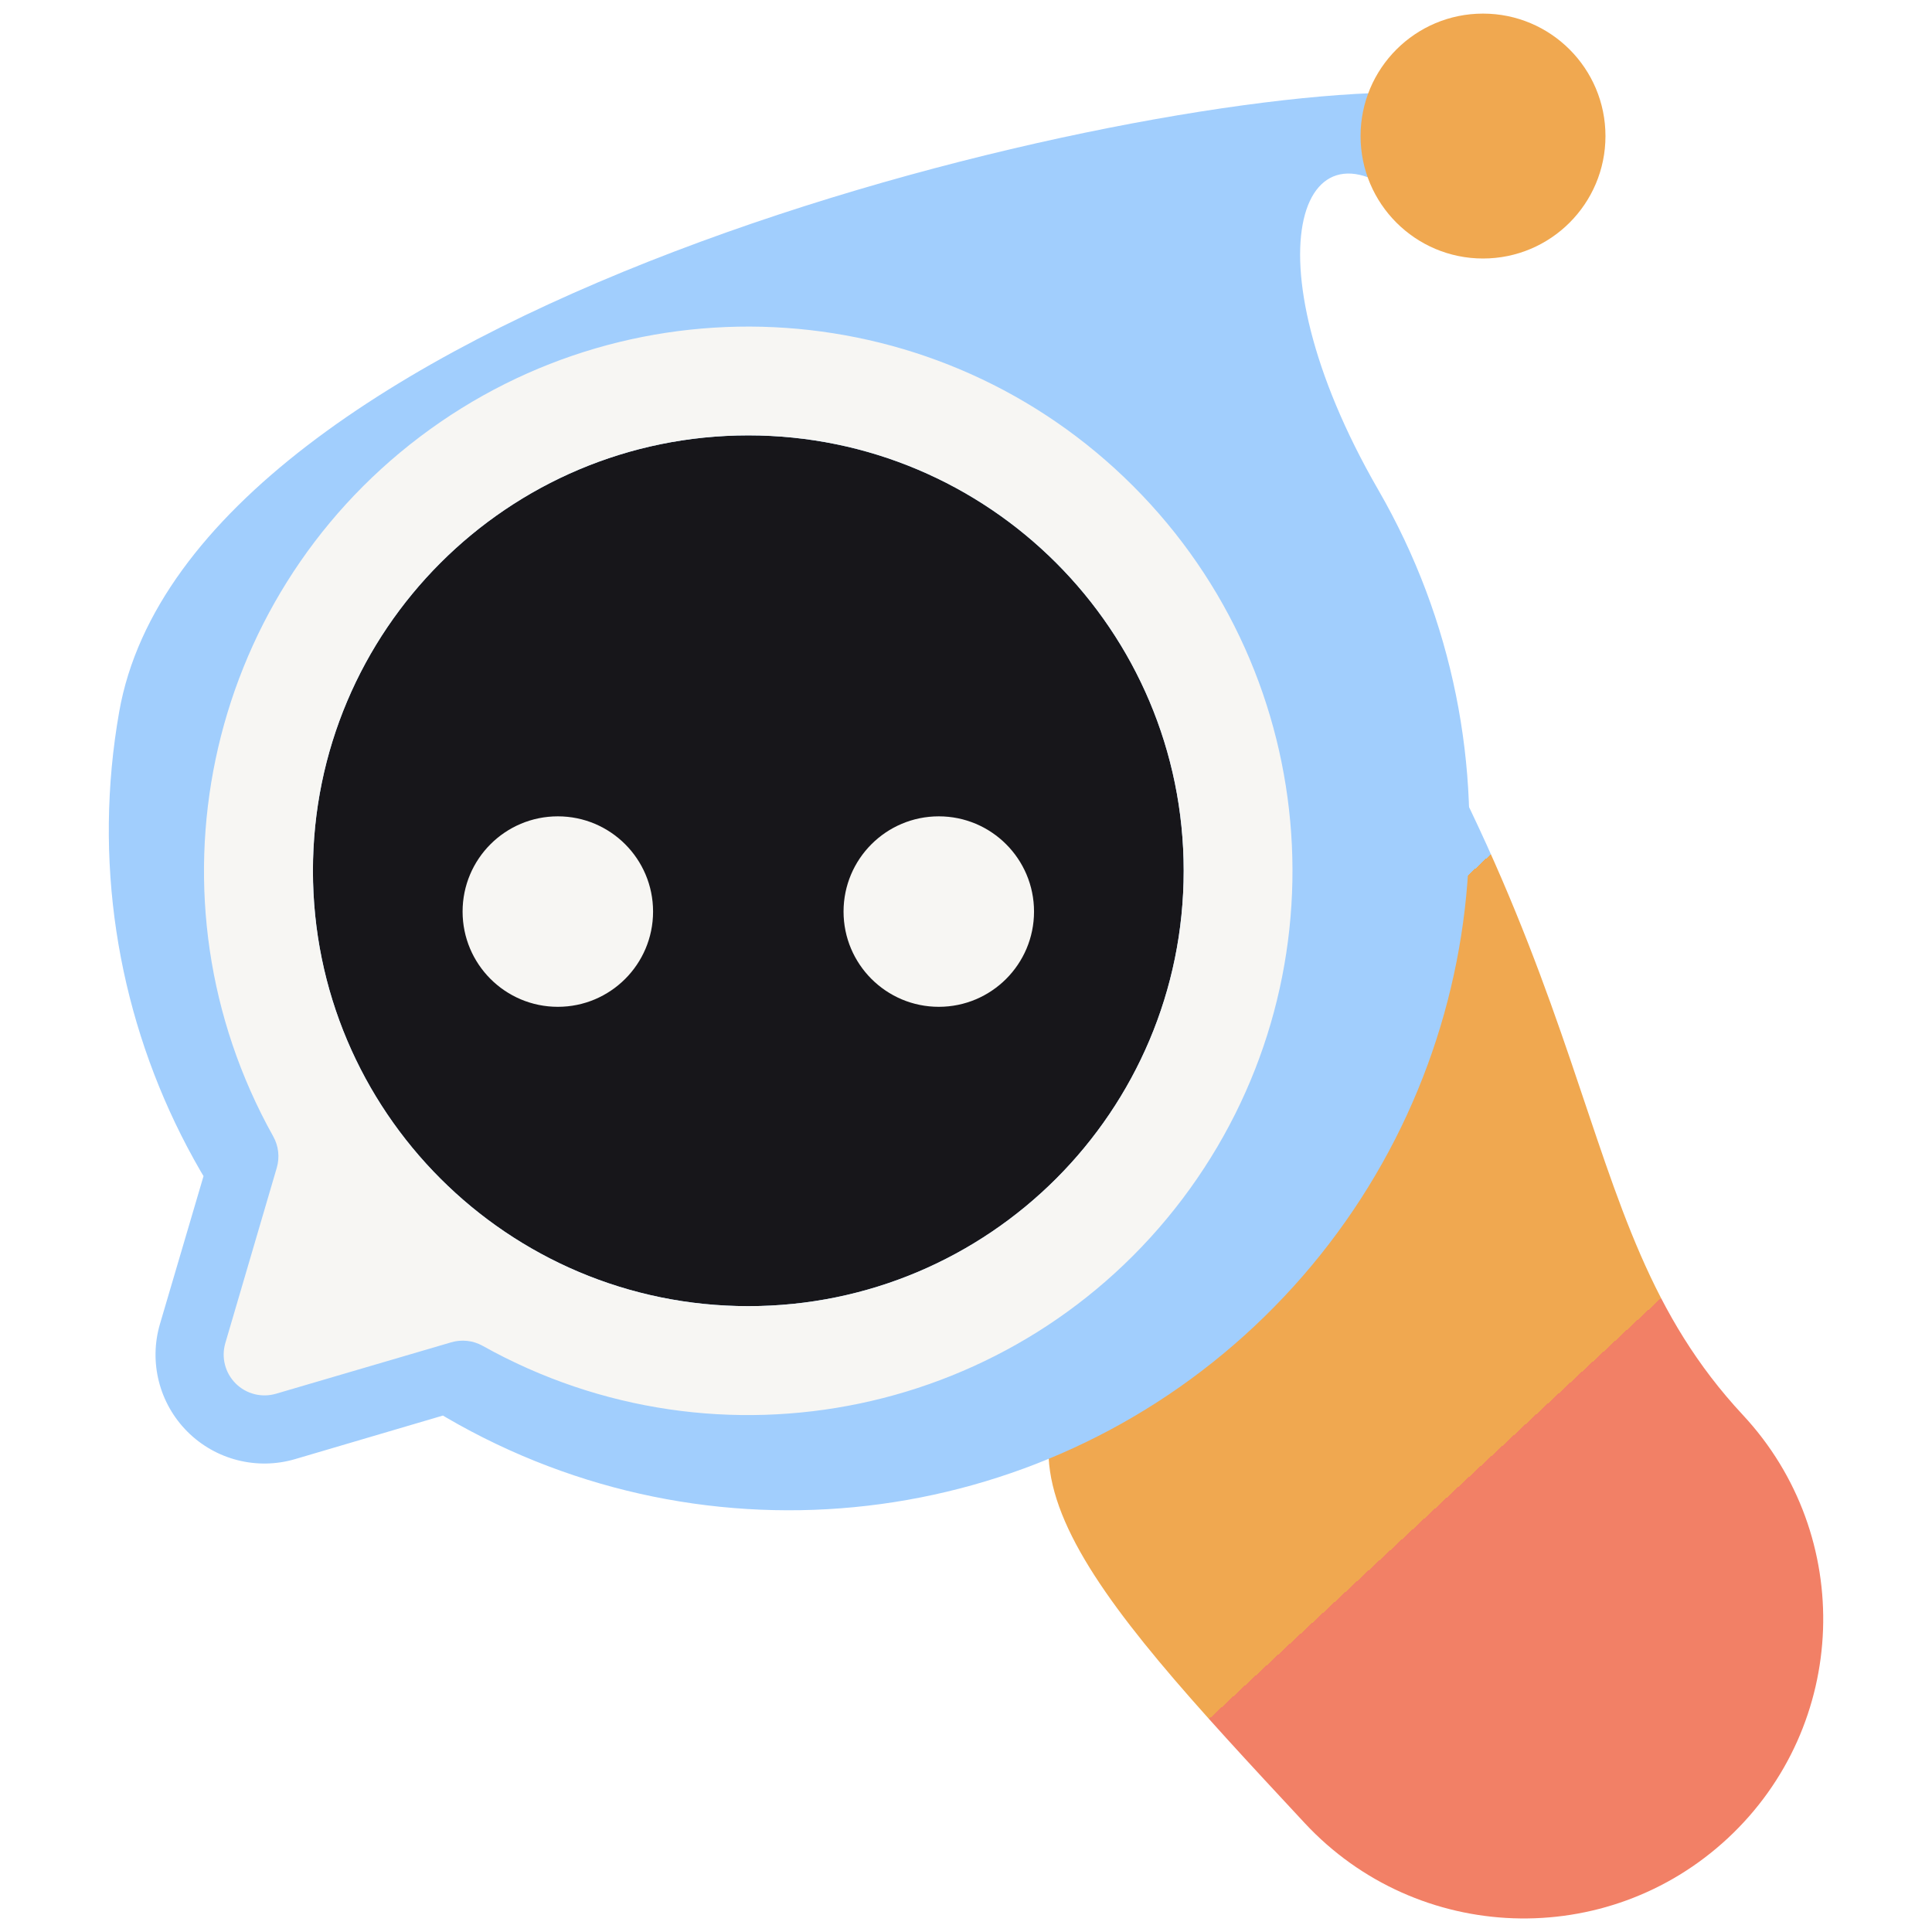
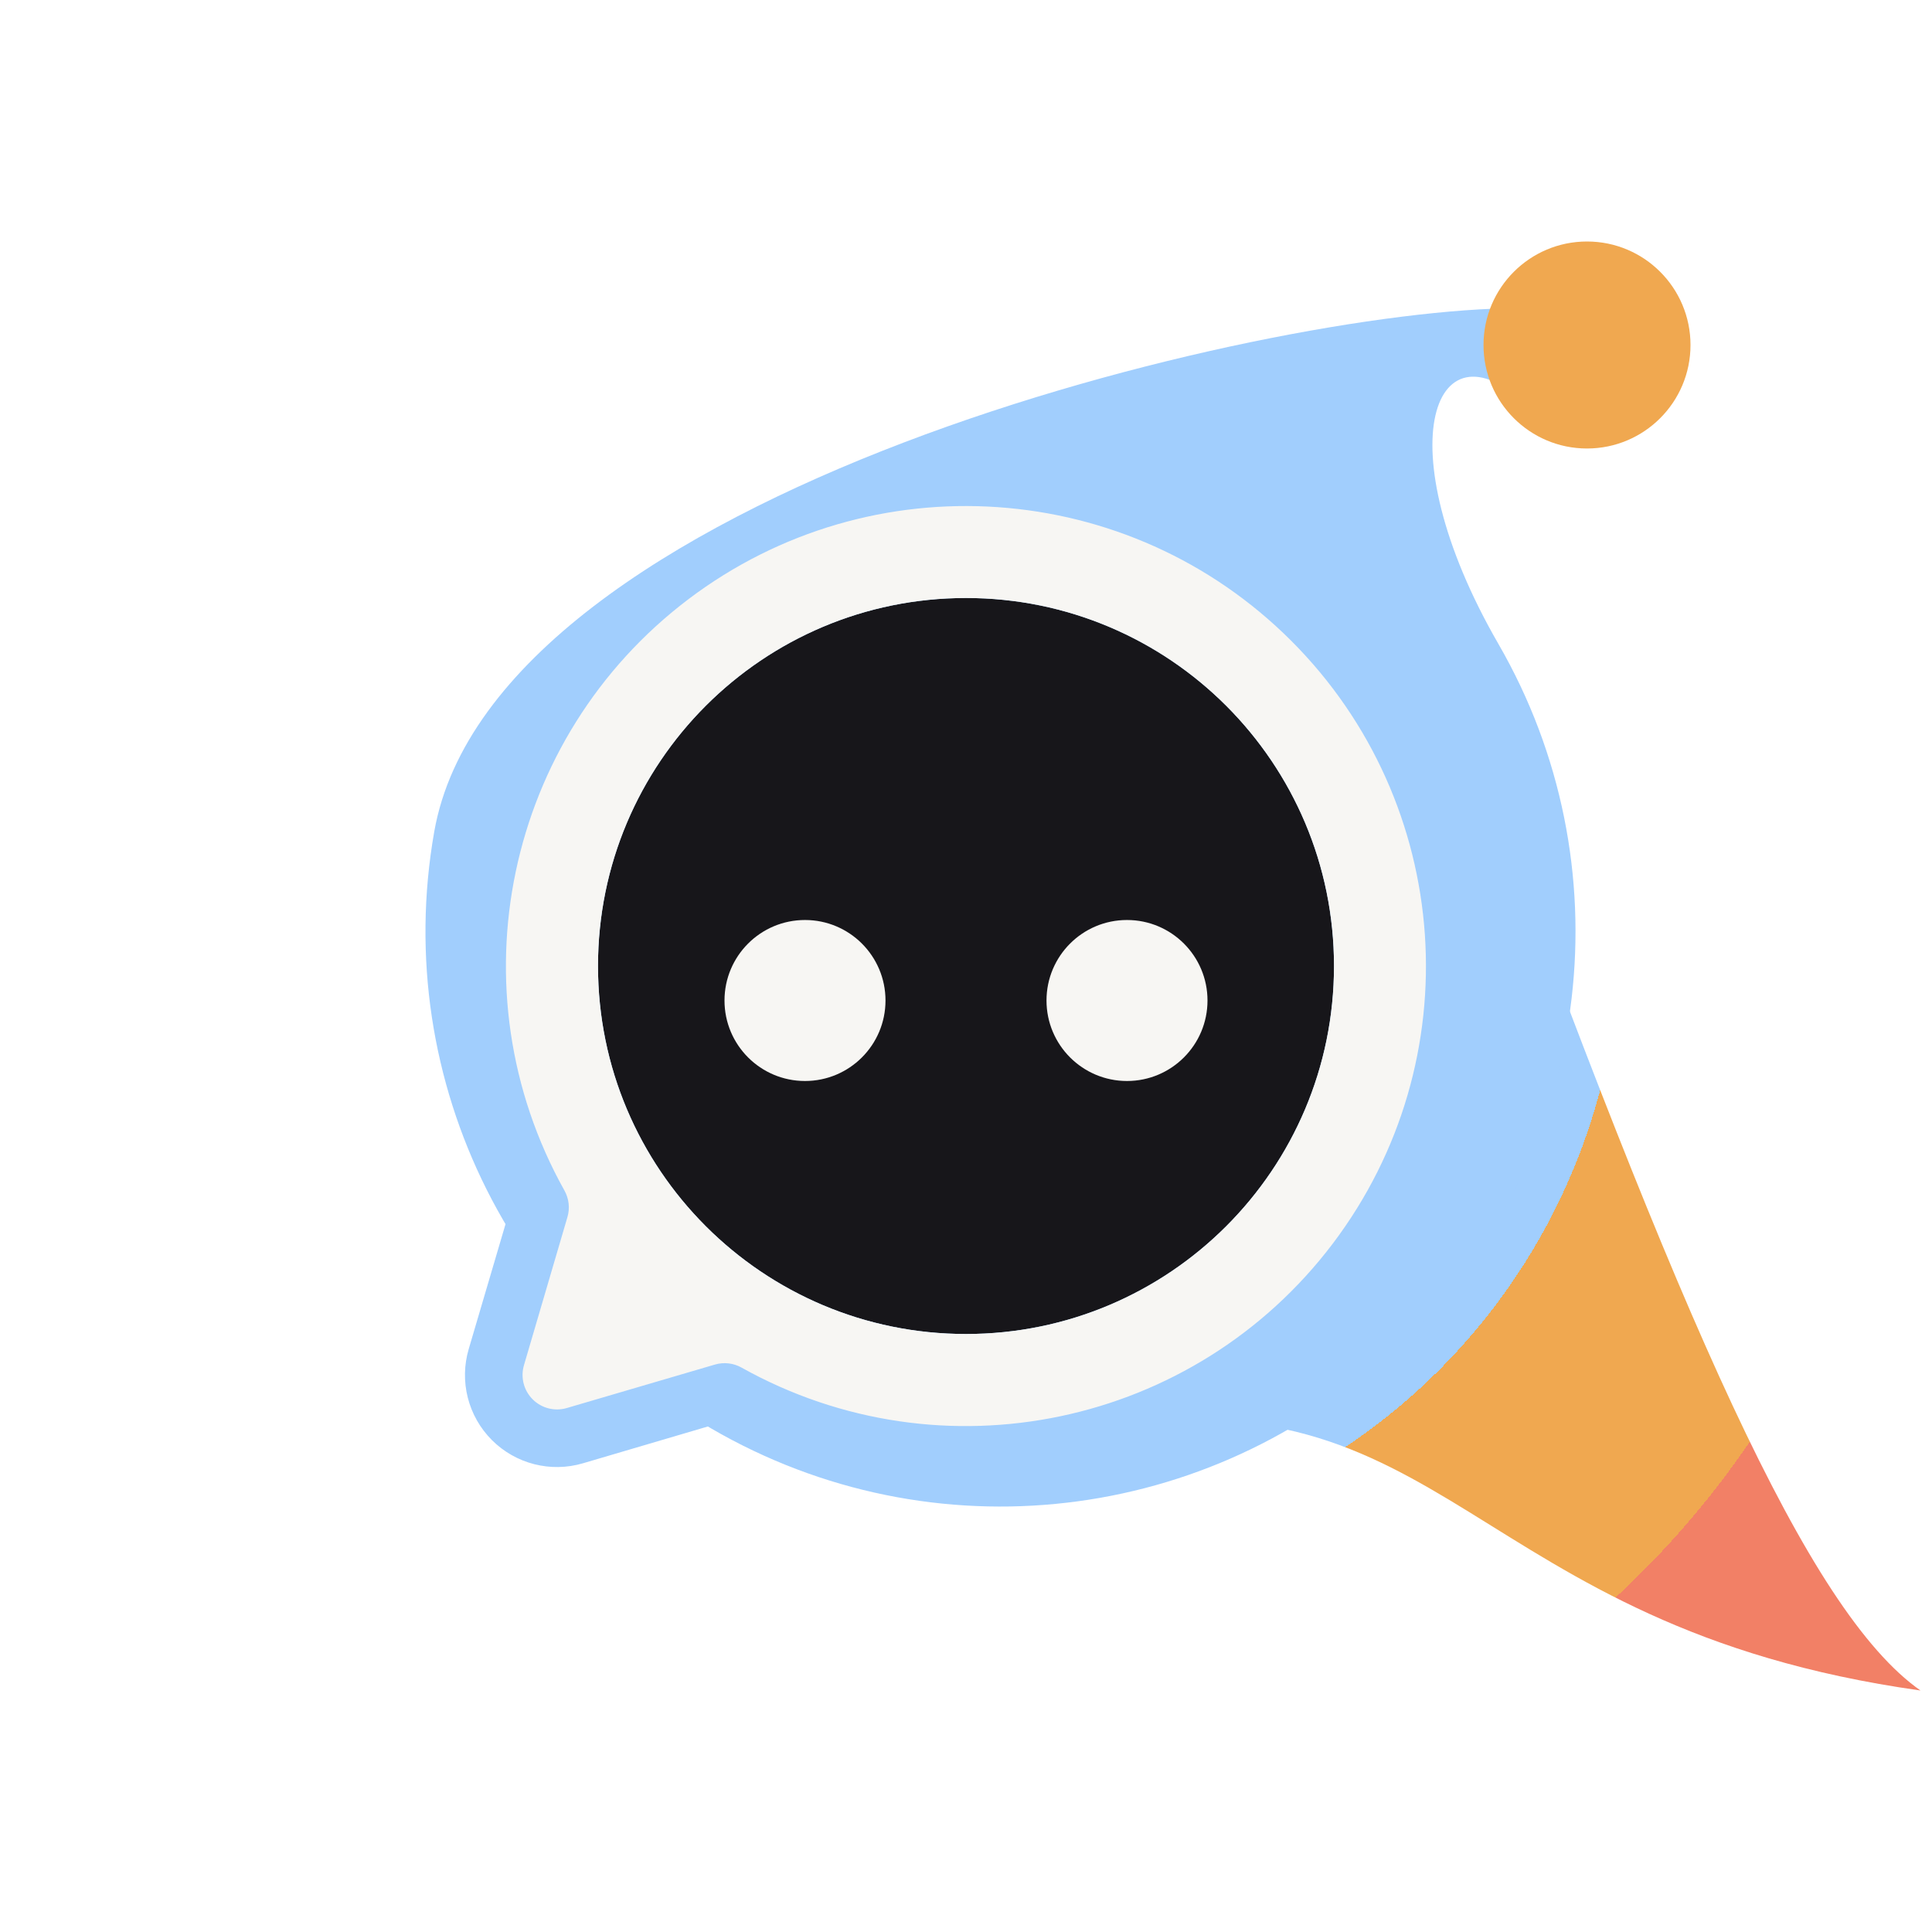
- <svg xmlns="http://www.w3.org/2000/svg" viewBox="3.5 1 71 71" width="71" height="71">
+ <svg xmlns="http://www.w3.org/2000/svg" viewBox="-11 -9 84 84" width="84" height="84">
  <defs>
-     <linearGradient id="comet" gradientUnits="userSpaceOnUse" x1="32.5" y1="31.5" x2="67" y2="68.55">
+     <radialGradient id="comet" gradientUnits="userSpaceOnUse" cx="32.5" cy="31.5" r="51.86">
      <stop offset="0" stop-color="#a1cefd" />
-       <stop offset="0.36" stop-color="#a1cefd" />
-       <stop offset="0.36" stop-color="#f0a850" />
-       <stop offset="0.68" stop-color="#f0a850" />
-       <stop offset="0.68" stop-color="#f28066" />
+       <stop offset="0.52" stop-color="#a1cefd" />
+       <stop offset="0.52" stop-color="#f0a850" />
+       <stop offset="0.76" stop-color="#f0a850" />
+       <stop offset="0.76" stop-color="#f28066" />
      <stop offset="1" stop-color="#f28066" />
-     </linearGradient>
+     </radialGradient>
  </defs>
  <g>
-     <path fill="url(#comet)" d="M50.52 18.88C63.14 36.9 60.74 45.69 67.55 53A11 11 0 0 1 51.45 68C43.27 59.21 38.57 54.11 45.12 49.52Z" />
+     <path fill="url(#comet)" d="M53.17 23.98C62.07 48.41 67.59 61.06 72.5 64.5C52.69 61.72 52.08 50.39 36.32 53.17Z" />
    <path fill="#a1cefd" d="M7.88 27.16C10.48 12.39 44 4.4 55 4.4L55.6 8.8C51.36 4.56 49.15 10.34 54.15 19A25 25 0 1 1 7.88 27.16ZM31 33L21.41 52.54L14.35 54.62A4 4 0 0 1 9.38 49.65L11.46 42.59Z" />
    <path fill="#17161a" d="M47 33A16 16 0 1 1 15 33A16 16 0 1 1 47 33Z" />
    <path fill="#f7f6f3" fill-rule="evenodd" d="M13.54 42.76A20 20 0 1 1 21.24 50.46A1.5 1.5 0 0 0 20.08 50.33L13.64 52.22A1.5 1.5 0 0 1 11.78 50.36L13.67 43.92A1.5 1.5 0 0 0 13.54 42.76ZM47 33A16 16 0 1 0 15 33A16 16 0 1 0 47 33Z" />
    <path fill="#f7f6f3" d="M27.5 34.5A3.5 3.5 0 1 1 20.5 34.5A3.5 3.5 0 1 1 27.5 34.5ZM41.5 34.5A3.5 3.5 0 1 1 34.5 34.5A3.5 3.5 0 1 1 41.5 34.5Z" />
    <path fill="#f0a850" d="M62.5 6A4.5 4.5 0 1 1 53.5 6A4.5 4.5 0 1 1 62.5 6Z" />
  </g>
</svg>
